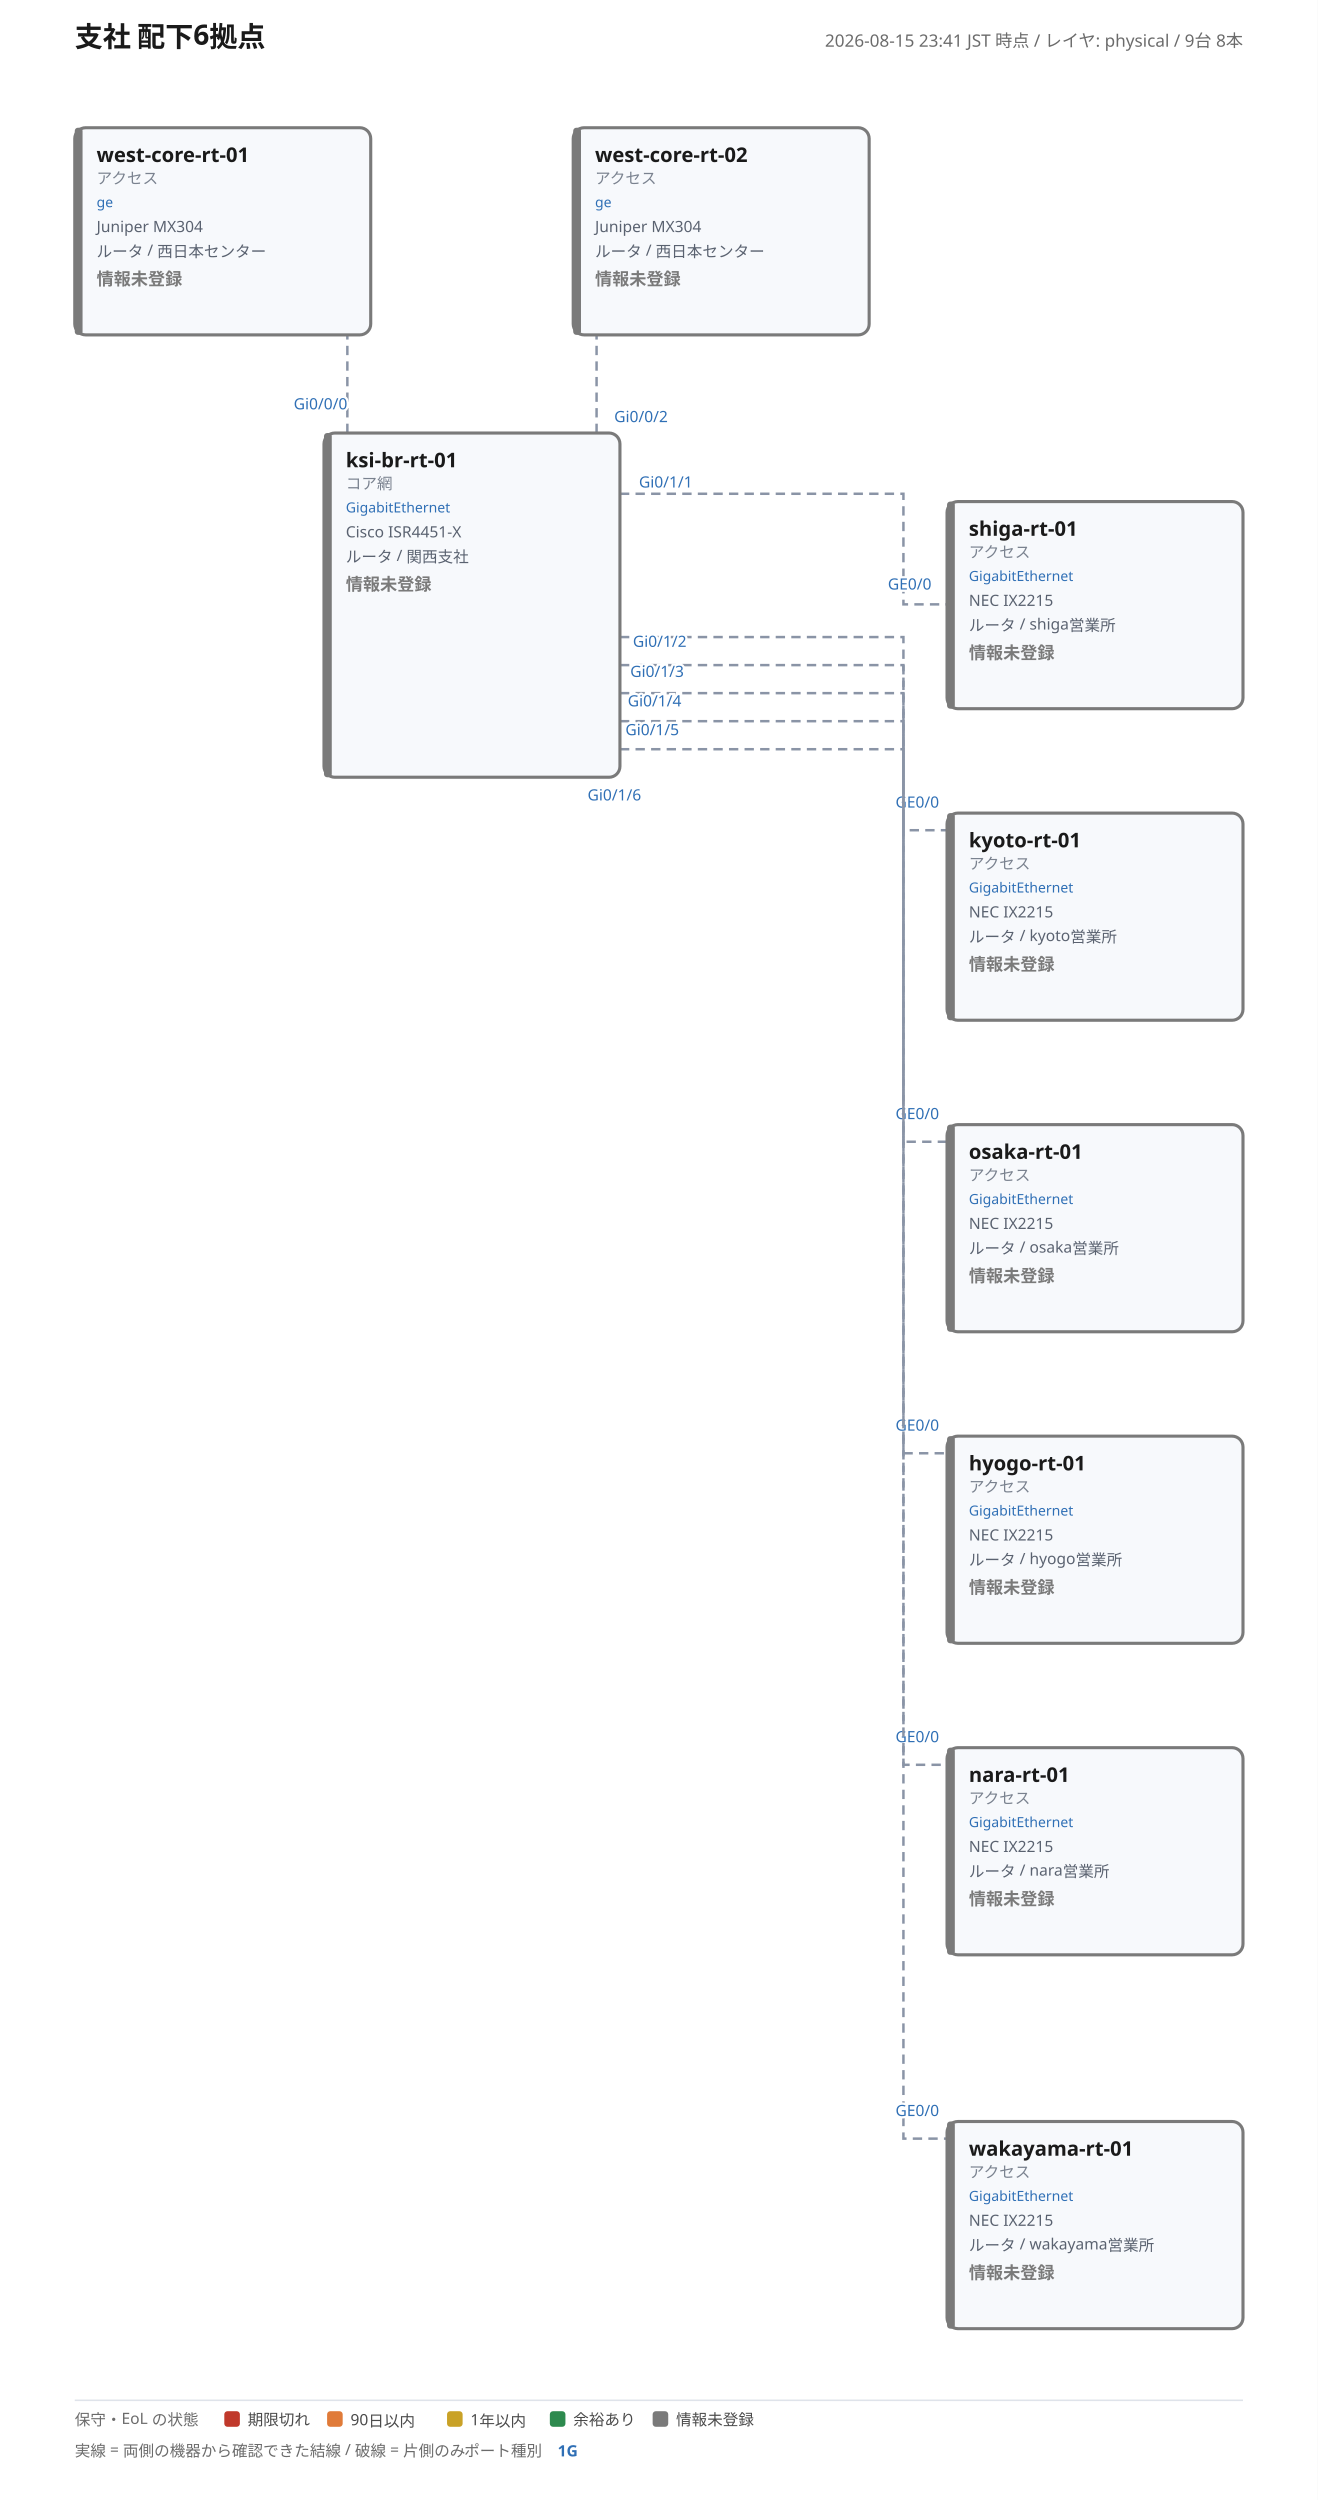
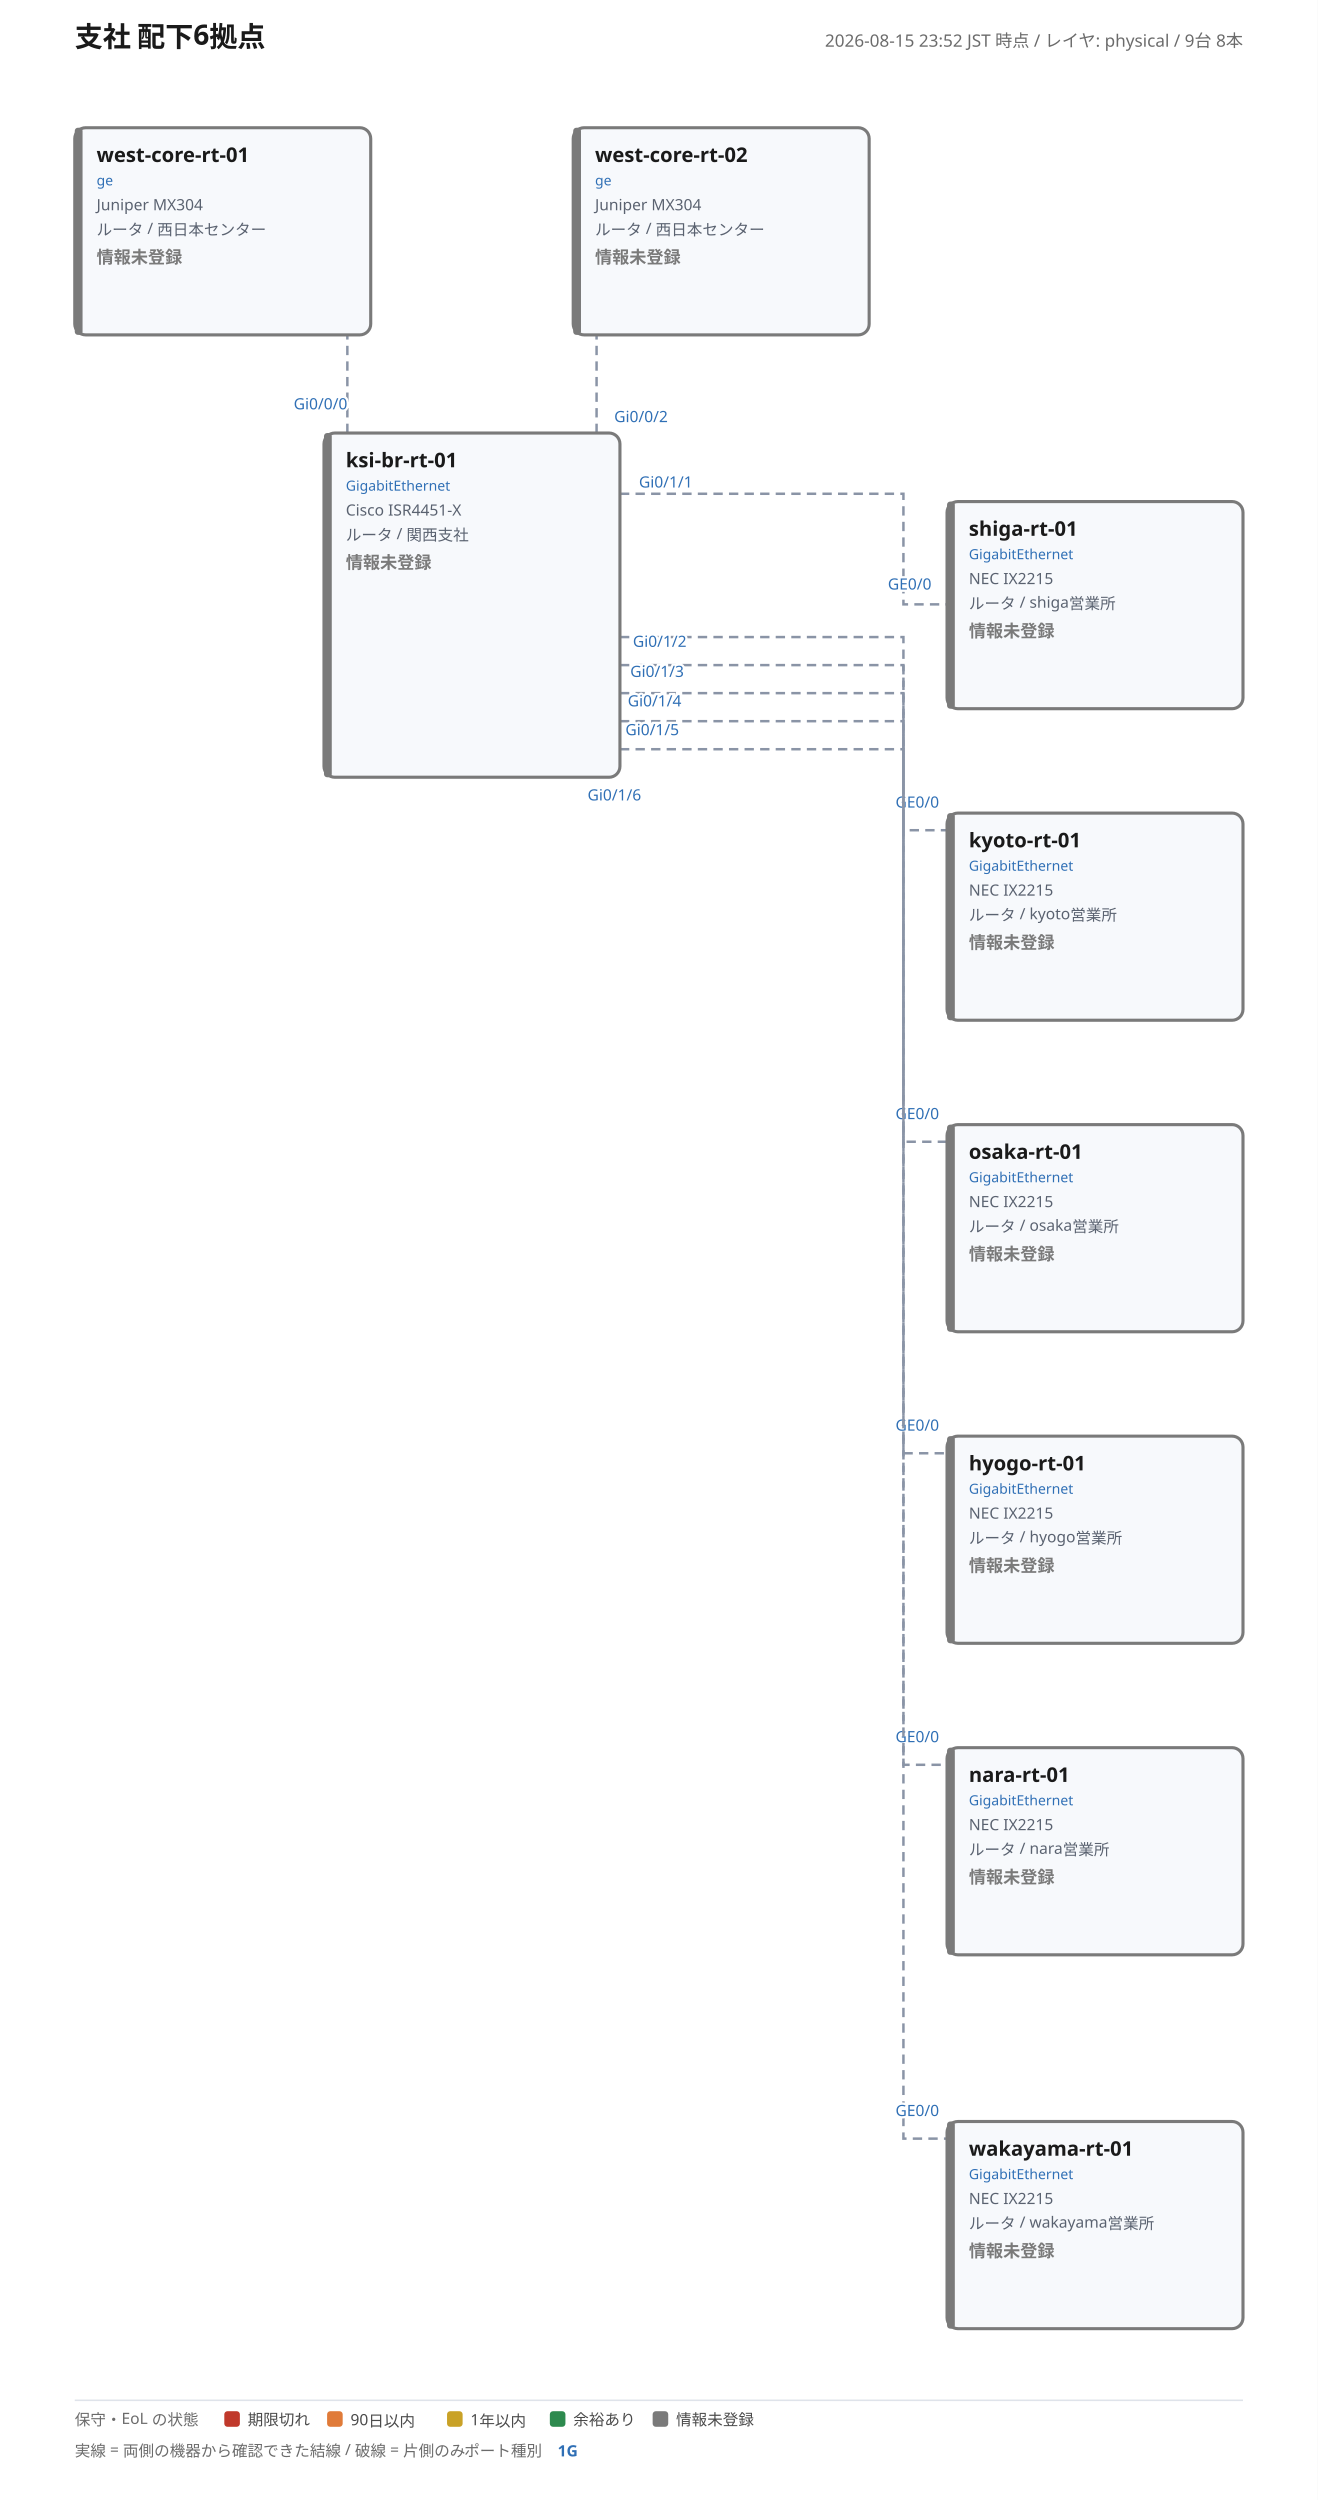
<svg xmlns="http://www.w3.org/2000/svg" width="846" height="1605" viewBox="0 0 846 1605" font-family="'Yu Gothic', 'Hiragino Kaku Gothic ProN', Meiryo, 'Noto Sans JP', sans-serif">
  <rect width="100%" height="100%" fill="#ffffff" />
  <text x="48" y="30" font-size="18" font-weight="700" fill="#1a1a1a">支社 配下6拠点</text>
-   <text x="798" y="30" font-size="11" fill="#6b6b6b" text-anchor="end">2026-08-15 23:41 JST 時点 / レイヤ: physical / 9台 8本</text>
+   <text x="798" y="30" font-size="11" fill="#6b6b6b" text-anchor="end">2026-08-15 23:52 JST 時点 / レイヤ: physical / 9台 8本</text>
  <polyline points="223,278 223,215" fill="none" stroke="#8a94a6" stroke-width="1.6" stroke-dasharray="6 4" />
  <text class="port-label" x="223.0" y="262.8" font-size="10" fill="#2f6fb5" text-anchor="end" paint-order="stroke" stroke="#ffffff" stroke-width="3">Gi0/0/0</text>
  <text class="port-label" x="219.0" y="232.2" font-size="10" fill="#2f6fb5" text-anchor="start" paint-order="stroke" stroke="#ffffff" stroke-width="3" />
  <polyline points="383,278 383,215" fill="none" stroke="#8a94a6" stroke-width="1.6" stroke-dasharray="6 4" />
  <text class="port-label" x="394.3" y="271.0" font-size="10" fill="#2f6fb5" text-anchor="start" paint-order="stroke" stroke="#ffffff" stroke-width="3">Gi0/0/2</text>
  <text class="port-label" x="364.0" y="204.6" font-size="10" fill="#2f6fb5" text-anchor="end" paint-order="stroke" stroke="#ffffff" stroke-width="3" />
  <polyline points="398,317 580,317 580,388 608,388" fill="none" stroke="#8a94a6" stroke-width="1.6" stroke-dasharray="6 4" />
  <text class="port-label" x="410.2" y="313.0" font-size="10" fill="#2f6fb5" text-anchor="start" paint-order="stroke" stroke="#ffffff" stroke-width="3">Gi0/1/1</text>
  <text class="port-label" x="598.0" y="378.5" font-size="10" fill="#2f6fb5" text-anchor="end" paint-order="stroke" stroke="#ffffff" stroke-width="3">GE0/0</text>
  <polyline points="398,409 580,409 580,533 608,533" fill="none" stroke="#8a94a6" stroke-width="1.6" stroke-dasharray="6 4" />
  <text class="port-label" x="406.3" y="415.3" font-size="10" fill="#2f6fb5" text-anchor="start" paint-order="stroke" stroke="#ffffff" stroke-width="3">Gi0/1/2</text>
  <text class="port-label" x="602.9" y="518.5" font-size="10" fill="#2f6fb5" text-anchor="end" paint-order="stroke" stroke="#ffffff" stroke-width="3">GE0/0</text>
  <polyline points="398,427 580,427 580,733 608,733" fill="none" stroke="#8a94a6" stroke-width="1.6" stroke-dasharray="6 4" />
  <text class="port-label" x="404.6" y="434.6" font-size="10" fill="#2f6fb5" text-anchor="start" paint-order="stroke" stroke="#ffffff" stroke-width="3">Gi0/1/3</text>
  <text class="port-label" x="602.9" y="718.5" font-size="10" fill="#2f6fb5" text-anchor="end" paint-order="stroke" stroke="#ffffff" stroke-width="3">GE0/0</text>
  <polyline points="398,445 580,445 580,933 608,933" fill="none" stroke="#8a94a6" stroke-width="1.6" stroke-dasharray="6 4" />
  <text class="port-label" x="403.0" y="453.5" font-size="10" fill="#2f6fb5" text-anchor="start" paint-order="stroke" stroke="#ffffff" stroke-width="3">Gi0/1/4</text>
  <text class="port-label" x="602.9" y="918.5" font-size="10" fill="#2f6fb5" text-anchor="end" paint-order="stroke" stroke="#ffffff" stroke-width="3">GE0/0</text>
  <polyline points="398,463 580,463 580,1133 608,1133" fill="none" stroke="#8a94a6" stroke-width="1.6" stroke-dasharray="6 4" />
  <text class="port-label" x="401.5" y="472.0" font-size="10" fill="#2f6fb5" text-anchor="start" paint-order="stroke" stroke="#ffffff" stroke-width="3">Gi0/1/5</text>
  <text class="port-label" x="602.9" y="1118.5" font-size="10" fill="#2f6fb5" text-anchor="end" paint-order="stroke" stroke="#ffffff" stroke-width="3">GE0/0</text>
  <polyline points="398,481 580,481 580,1373 608,1373" fill="none" stroke="#8a94a6" stroke-width="1.6" stroke-dasharray="6 4" />
  <text class="port-label" x="377.2" y="513.9" font-size="10" fill="#2f6fb5" text-anchor="start" paint-order="stroke" stroke="#ffffff" stroke-width="3">Gi0/1/6</text>
  <text class="port-label" x="602.9" y="1358.5" font-size="10" fill="#2f6fb5" text-anchor="end" paint-order="stroke" stroke="#ffffff" stroke-width="3">GE0/0</text>
  <g>
    <rect x="208" y="278" width="190" height="221" rx="7" fill="#f7f9fc" stroke="#7a7a7a" stroke-width="2" />
    <rect x="208" y="278" width="5" height="221" rx="2" fill="#7a7a7a" />
    <text x="222" y="300" font-size="13" font-weight="700" fill="#1a1a1a">ksi-br-rt-01</text>
-     <text x="222" y="314" font-size="10" fill="#7a828f">コア網</text>
-     <text x="222" y="329" font-size="9">
+     <text x="222" y="315" font-size="9">
      <tspan fill="#2f6fb5">GigabitEthernet</tspan>
    </text>
-     <text x="222" y="345" font-size="10" fill="#5a6270">Cisco ISR4451-X</text>
-     <text x="222" y="361" font-size="10" fill="#5a6270">ルータ / 関西支社</text>
-     <text x="222" y="379" font-size="11" font-weight="600" fill="#7a7a7a">情報未登録</text>
+     <text x="222" y="331" font-size="10" fill="#5a6270">Cisco ISR4451-X</text>
+     <text x="222" y="347" font-size="10" fill="#5a6270">ルータ / 関西支社</text>
+     <text x="222" y="365" font-size="11" font-weight="600" fill="#7a7a7a">情報未登録</text>
  </g>
  <g>
    <rect x="48" y="82" width="190" height="133" rx="7" fill="#f7f9fc" stroke="#7a7a7a" stroke-width="2" />
    <rect x="48" y="82" width="5" height="133" rx="2" fill="#7a7a7a" />
    <text x="62" y="104" font-size="13" font-weight="700" fill="#1a1a1a">west-core-rt-01</text>
-     <text x="62" y="118" font-size="10" fill="#7a828f">アクセス</text>
-     <text x="62" y="133" font-size="9">
+     <text x="62" y="119" font-size="9">
      <tspan fill="#2f6fb5">ge</tspan>
    </text>
-     <text x="62" y="149" font-size="10" fill="#5a6270">Juniper MX304</text>
-     <text x="62" y="165" font-size="10" fill="#5a6270">ルータ / 西日本センター</text>
-     <text x="62" y="183" font-size="11" font-weight="600" fill="#7a7a7a">情報未登録</text>
+     <text x="62" y="135" font-size="10" fill="#5a6270">Juniper MX304</text>
+     <text x="62" y="151" font-size="10" fill="#5a6270">ルータ / 西日本センター</text>
+     <text x="62" y="169" font-size="11" font-weight="600" fill="#7a7a7a">情報未登録</text>
  </g>
  <g>
    <rect x="368" y="82" width="190" height="133" rx="7" fill="#f7f9fc" stroke="#7a7a7a" stroke-width="2" />
    <rect x="368" y="82" width="5" height="133" rx="2" fill="#7a7a7a" />
    <text x="382" y="104" font-size="13" font-weight="700" fill="#1a1a1a">west-core-rt-02</text>
-     <text x="382" y="118" font-size="10" fill="#7a828f">アクセス</text>
-     <text x="382" y="133" font-size="9">
+     <text x="382" y="119" font-size="9">
      <tspan fill="#2f6fb5">ge</tspan>
    </text>
-     <text x="382" y="149" font-size="10" fill="#5a6270">Juniper MX304</text>
-     <text x="382" y="165" font-size="10" fill="#5a6270">ルータ / 西日本センター</text>
-     <text x="382" y="183" font-size="11" font-weight="600" fill="#7a7a7a">情報未登録</text>
+     <text x="382" y="135" font-size="10" fill="#5a6270">Juniper MX304</text>
+     <text x="382" y="151" font-size="10" fill="#5a6270">ルータ / 西日本センター</text>
+     <text x="382" y="169" font-size="11" font-weight="600" fill="#7a7a7a">情報未登録</text>
  </g>
  <g>
    <rect x="608" y="322" width="190" height="133" rx="7" fill="#f7f9fc" stroke="#7a7a7a" stroke-width="2" />
    <rect x="608" y="322" width="5" height="133" rx="2" fill="#7a7a7a" />
    <text x="622" y="344" font-size="13" font-weight="700" fill="#1a1a1a">shiga-rt-01</text>
-     <text x="622" y="358" font-size="10" fill="#7a828f">アクセス</text>
-     <text x="622" y="373" font-size="9">
+     <text x="622" y="359" font-size="9">
      <tspan fill="#2f6fb5">GigabitEthernet</tspan>
    </text>
-     <text x="622" y="389" font-size="10" fill="#5a6270">NEC IX2215</text>
-     <text x="622" y="405" font-size="10" fill="#5a6270">ルータ / shiga営業所</text>
-     <text x="622" y="423" font-size="11" font-weight="600" fill="#7a7a7a">情報未登録</text>
+     <text x="622" y="375" font-size="10" fill="#5a6270">NEC IX2215</text>
+     <text x="622" y="391" font-size="10" fill="#5a6270">ルータ / shiga営業所</text>
+     <text x="622" y="409" font-size="11" font-weight="600" fill="#7a7a7a">情報未登録</text>
  </g>
  <g>
    <rect x="608" y="522" width="190" height="133" rx="7" fill="#f7f9fc" stroke="#7a7a7a" stroke-width="2" />
    <rect x="608" y="522" width="5" height="133" rx="2" fill="#7a7a7a" />
    <text x="622" y="544" font-size="13" font-weight="700" fill="#1a1a1a">kyoto-rt-01</text>
-     <text x="622" y="558" font-size="10" fill="#7a828f">アクセス</text>
-     <text x="622" y="573" font-size="9">
+     <text x="622" y="559" font-size="9">
      <tspan fill="#2f6fb5">GigabitEthernet</tspan>
    </text>
-     <text x="622" y="589" font-size="10" fill="#5a6270">NEC IX2215</text>
-     <text x="622" y="605" font-size="10" fill="#5a6270">ルータ / kyoto営業所</text>
-     <text x="622" y="623" font-size="11" font-weight="600" fill="#7a7a7a">情報未登録</text>
+     <text x="622" y="575" font-size="10" fill="#5a6270">NEC IX2215</text>
+     <text x="622" y="591" font-size="10" fill="#5a6270">ルータ / kyoto営業所</text>
+     <text x="622" y="609" font-size="11" font-weight="600" fill="#7a7a7a">情報未登録</text>
  </g>
  <g>
    <rect x="608" y="722" width="190" height="133" rx="7" fill="#f7f9fc" stroke="#7a7a7a" stroke-width="2" />
    <rect x="608" y="722" width="5" height="133" rx="2" fill="#7a7a7a" />
    <text x="622" y="744" font-size="13" font-weight="700" fill="#1a1a1a">osaka-rt-01</text>
-     <text x="622" y="758" font-size="10" fill="#7a828f">アクセス</text>
-     <text x="622" y="773" font-size="9">
+     <text x="622" y="759" font-size="9">
      <tspan fill="#2f6fb5">GigabitEthernet</tspan>
    </text>
-     <text x="622" y="789" font-size="10" fill="#5a6270">NEC IX2215</text>
-     <text x="622" y="805" font-size="10" fill="#5a6270">ルータ / osaka営業所</text>
-     <text x="622" y="823" font-size="11" font-weight="600" fill="#7a7a7a">情報未登録</text>
+     <text x="622" y="775" font-size="10" fill="#5a6270">NEC IX2215</text>
+     <text x="622" y="791" font-size="10" fill="#5a6270">ルータ / osaka営業所</text>
+     <text x="622" y="809" font-size="11" font-weight="600" fill="#7a7a7a">情報未登録</text>
  </g>
  <g>
    <rect x="608" y="922" width="190" height="133" rx="7" fill="#f7f9fc" stroke="#7a7a7a" stroke-width="2" />
    <rect x="608" y="922" width="5" height="133" rx="2" fill="#7a7a7a" />
    <text x="622" y="944" font-size="13" font-weight="700" fill="#1a1a1a">hyogo-rt-01</text>
-     <text x="622" y="958" font-size="10" fill="#7a828f">アクセス</text>
-     <text x="622" y="973" font-size="9">
+     <text x="622" y="959" font-size="9">
      <tspan fill="#2f6fb5">GigabitEthernet</tspan>
    </text>
-     <text x="622" y="989" font-size="10" fill="#5a6270">NEC IX2215</text>
-     <text x="622" y="1005" font-size="10" fill="#5a6270">ルータ / hyogo営業所</text>
-     <text x="622" y="1023" font-size="11" font-weight="600" fill="#7a7a7a">情報未登録</text>
+     <text x="622" y="975" font-size="10" fill="#5a6270">NEC IX2215</text>
+     <text x="622" y="991" font-size="10" fill="#5a6270">ルータ / hyogo営業所</text>
+     <text x="622" y="1009" font-size="11" font-weight="600" fill="#7a7a7a">情報未登録</text>
  </g>
  <g>
    <rect x="608" y="1122" width="190" height="133" rx="7" fill="#f7f9fc" stroke="#7a7a7a" stroke-width="2" />
    <rect x="608" y="1122" width="5" height="133" rx="2" fill="#7a7a7a" />
    <text x="622" y="1144" font-size="13" font-weight="700" fill="#1a1a1a">nara-rt-01</text>
-     <text x="622" y="1158" font-size="10" fill="#7a828f">アクセス</text>
-     <text x="622" y="1173" font-size="9">
+     <text x="622" y="1159" font-size="9">
      <tspan fill="#2f6fb5">GigabitEthernet</tspan>
    </text>
-     <text x="622" y="1189" font-size="10" fill="#5a6270">NEC IX2215</text>
-     <text x="622" y="1205" font-size="10" fill="#5a6270">ルータ / nara営業所</text>
-     <text x="622" y="1223" font-size="11" font-weight="600" fill="#7a7a7a">情報未登録</text>
+     <text x="622" y="1175" font-size="10" fill="#5a6270">NEC IX2215</text>
+     <text x="622" y="1191" font-size="10" fill="#5a6270">ルータ / nara営業所</text>
+     <text x="622" y="1209" font-size="11" font-weight="600" fill="#7a7a7a">情報未登録</text>
  </g>
  <g>
    <rect x="608" y="1362" width="190" height="133" rx="7" fill="#f7f9fc" stroke="#7a7a7a" stroke-width="2" />
    <rect x="608" y="1362" width="5" height="133" rx="2" fill="#7a7a7a" />
    <text x="622" y="1384" font-size="13" font-weight="700" fill="#1a1a1a">wakayama-rt-01</text>
-     <text x="622" y="1398" font-size="10" fill="#7a828f">アクセス</text>
-     <text x="622" y="1413" font-size="9">
+     <text x="622" y="1399" font-size="9">
      <tspan fill="#2f6fb5">GigabitEthernet</tspan>
    </text>
-     <text x="622" y="1429" font-size="10" fill="#5a6270">NEC IX2215</text>
-     <text x="622" y="1445" font-size="10" fill="#5a6270">ルータ / wakayama営業所</text>
-     <text x="622" y="1463" font-size="11" font-weight="600" fill="#7a7a7a">情報未登録</text>
+     <text x="622" y="1415" font-size="10" fill="#5a6270">NEC IX2215</text>
+     <text x="622" y="1431" font-size="10" fill="#5a6270">ルータ / wakayama営業所</text>
+     <text x="622" y="1449" font-size="11" font-weight="600" fill="#7a7a7a">情報未登録</text>
  </g>
  <line x1="48" y1="1541" x2="798" y2="1541" stroke="#dfe3ea" stroke-width="1" />
  <text x="48" y="1557" font-size="10" fill="#6b6b6b">保守・EoL の状態</text>
  <rect x="144" y="1548" width="10" height="10" rx="2" fill="#c0392b" />
  <text x="159" y="1557" font-size="10" fill="#4a4a4a">期限切れ</text>
  <rect x="210" y="1548" width="10" height="10" rx="2" fill="#e07b39" />
  <text x="225" y="1557" font-size="10" fill="#4a4a4a">90日以内</text>
  <rect x="287" y="1548" width="10" height="10" rx="2" fill="#c9a227" />
  <text x="302" y="1557" font-size="10" fill="#4a4a4a">1年以内</text>
  <rect x="353" y="1548" width="10" height="10" rx="2" fill="#2d8a4e" />
  <text x="368" y="1557" font-size="10" fill="#4a4a4a">余裕あり</text>
  <rect x="419" y="1548" width="10" height="10" rx="2" fill="#7a7a7a" />
  <text x="434" y="1557" font-size="10" fill="#4a4a4a">情報未登録</text>
  <text x="48" y="1577" font-size="10" fill="#6b6b6b">実線 = 両側の機器から確認できた結線 / 破線 = 片側のみ</text>
  <text x="298" y="1577" font-size="10" fill="#6b6b6b">ポート種別</text>
  <text x="358" y="1577" font-size="10" fill="#2f6fb5" font-weight="700">1G</text>
</svg>
